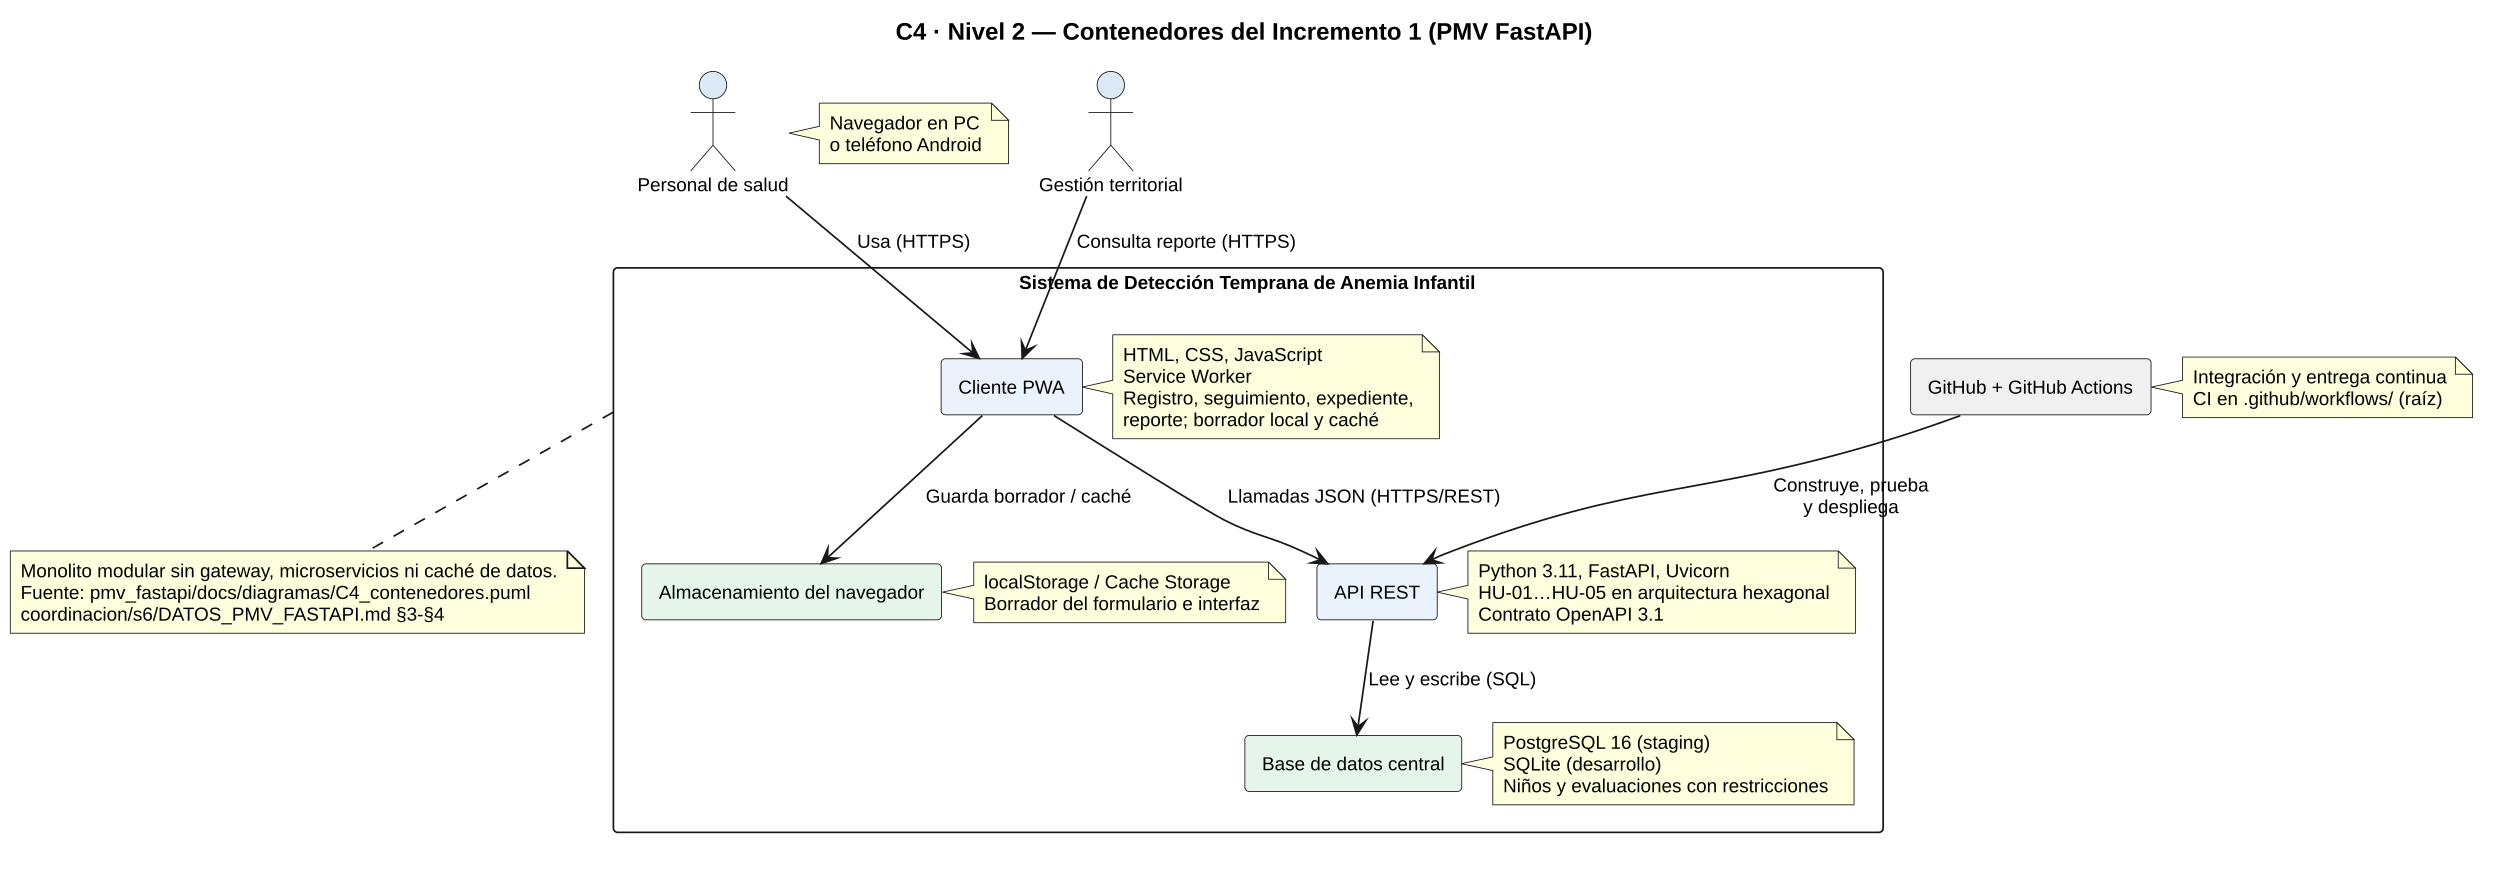
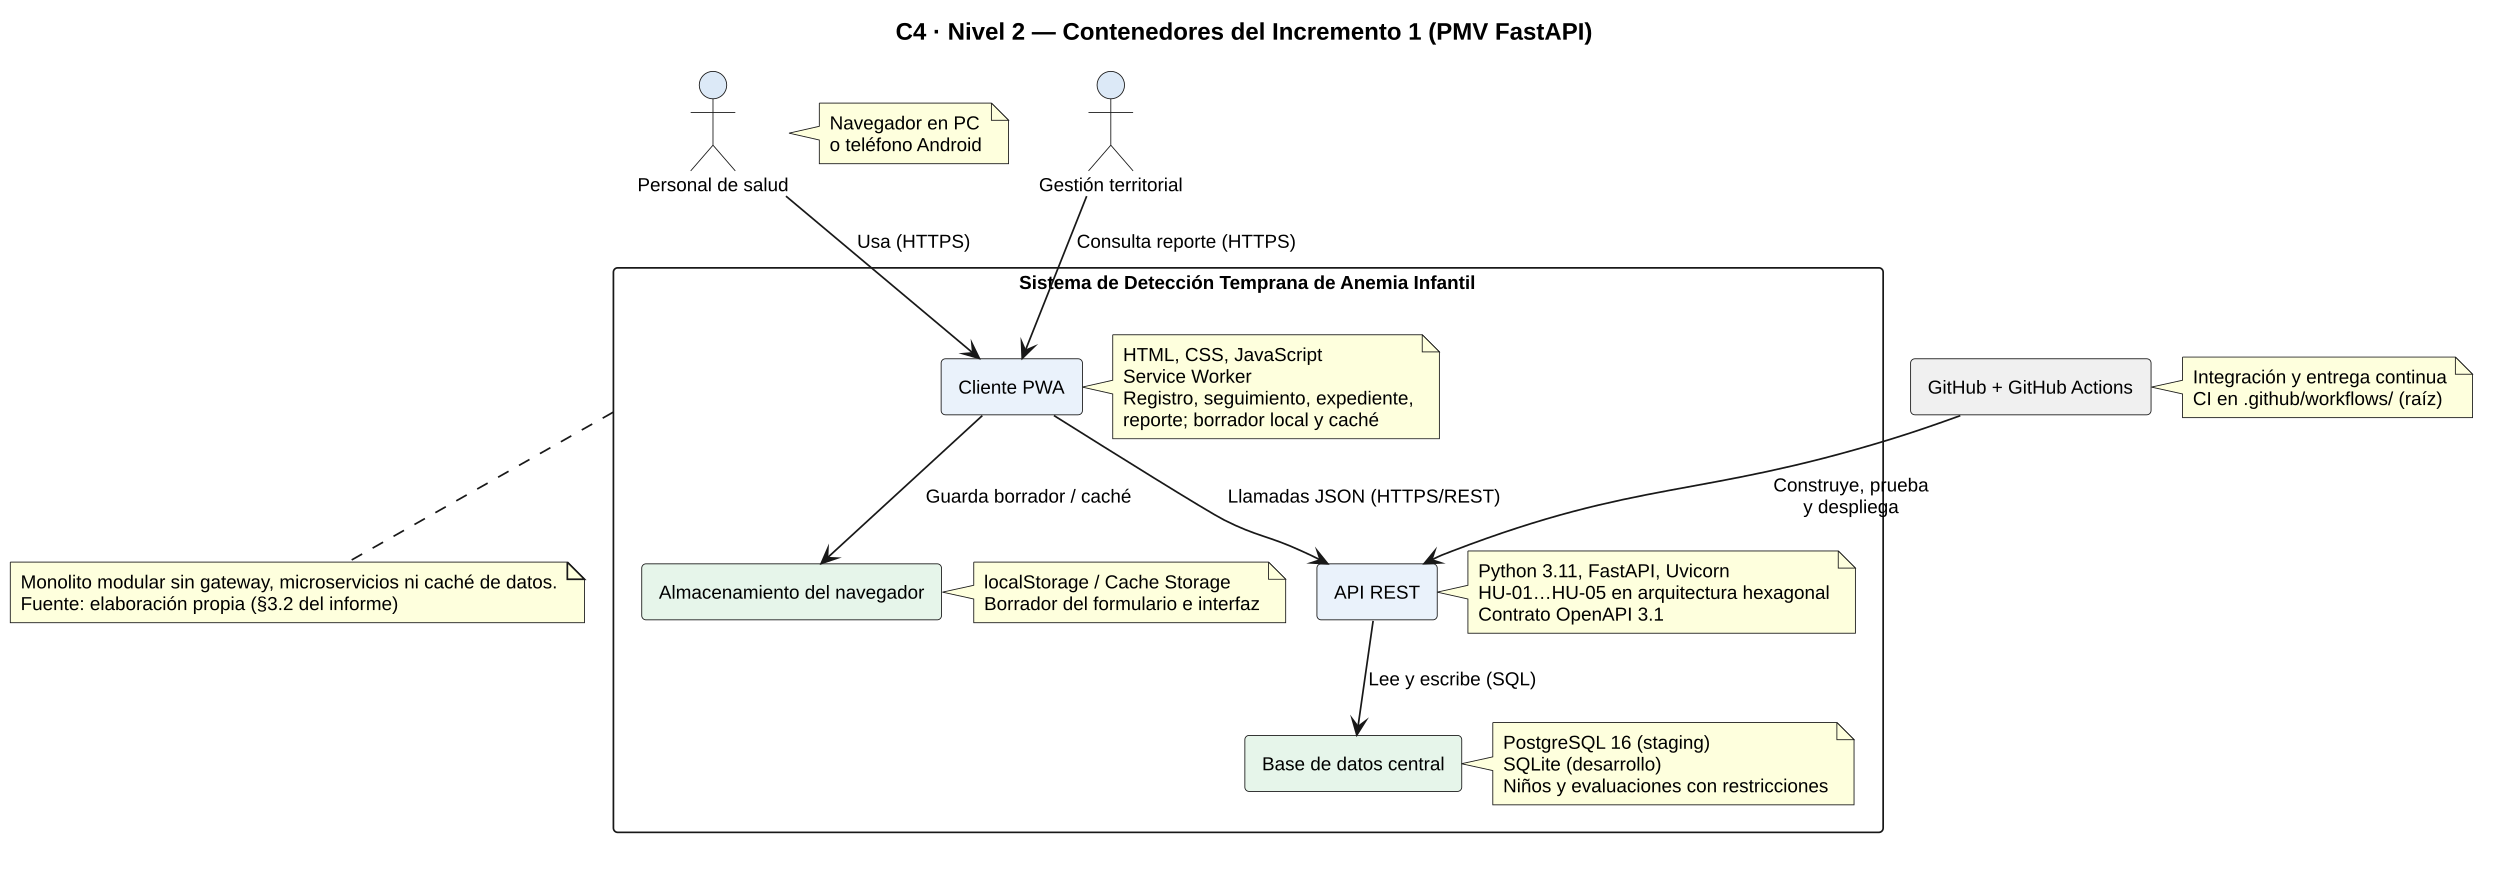
<svg xmlns="http://www.w3.org/2000/svg" version="1.1" data-diagram-type="DESCRIPTION" style="width:1457px;height:509px;background:#FFFFFF;" width="1457px" height="509px" viewBox="0 0 1457 509" zoomAndPan="magnify" preserveAspectRatio="none" contentStyleType="text/css">
  <defs />
  <g font-family="sans-serif" lengthAdjust="spacing">
    <g class="title" data-source-line="8">
      <text x="521.956" y="23.132" fill="#000" font-size="14" textLength="406.089" font-weight="700" font-family="'Arial'">C4 · Nivel 2 — Contenedores del Incremento 1 (PMV FastAPI)</text>
    </g>
    <g class="cluster" data-qualified-name="boundary" id="ent0006" data-source-line="18">
      <rect x="357.5" y="156.099" width="740" height="329" fill="none" style="stroke:#181818;stroke-width:1;" rx="2.5" ry="2.5" />
      <text x="593.934" y="168.417" fill="#000" font-size="11" textLength="267.131" font-weight="700" font-family="'Arial'">Sistema de Detección Temprana de Anemia Infantil</text>
    </g>
    <g class="entity" data-qualified-name="enf" id="ent0001" data-source-line="10">
      <ellipse cx="415.53" cy="49.599" rx="8" ry="8" fill="#DCE9F7" style="stroke:#181818;stroke-width:0.5;" />
      <path d="M415.53,57.599 L415.53,84.599 M402.53,65.599 L428.53,65.599 M415.53,84.599 L402.53,99.599 M415.53,84.599 L428.53,99.599" style="stroke:#181818;stroke-width:0.5;" fill="none" />
      <text x="371.5" y="111.417" fill="#000" font-size="11" textLength="88.059" font-family="'Arial'">Personal de salud</text>
    </g>
    <g class="entity" data-qualified-name="GMN2" id="ent0003" data-source-line="12">
      <path d="M477.5,60.099 L477.5,73.599 L459.832,77.599 L477.5,81.599 L477.5,95.396 A0,0 0 0 0 477.5,95.396 L587.789,95.396 A0,0 0 0 0 587.789,95.396 L587.789,70.099 L577.789,60.099 L477.5,60.099 A0,0 0 0 0 477.5,60.099" style="stroke:#181818;stroke-width:0.5;" fill="#FEFFDD" />
      <path d="M577.789,60.099 L577.789,70.099 L587.789,70.099 L577.789,60.099" style="stroke:#181818;stroke-width:0.5;" fill="#FEFFDD" />
      <text x="483.5" y="75.417" fill="#000" font-size="11" textLength="87.441" font-family="'Arial'">Navegador en PC</text>
      <text x="483.5" y="88.065" fill="#000" font-size="11" textLength="89.289" font-family="'Arial'">o teléfono Android</text>
    </g>
    <g class="entity" data-qualified-name="mic" id="ent0005" data-source-line="16">
      <ellipse cx="647.376" cy="49.599" rx="8" ry="8" fill="#DCE9F7" style="stroke:#181818;stroke-width:0.5;" />
      <path d="M647.376,57.599 L647.376,84.599 M634.376,65.599 L660.376,65.599 M647.376,84.599 L634.376,99.599 M647.376,84.599 L660.376,99.599" style="stroke:#181818;stroke-width:0.5;" fill="none" />
      <text x="605.5" y="111.417" fill="#000" font-size="11" textLength="83.751" font-family="'Arial'">Gestión territorial</text>
    </g>
    <g class="entity" data-qualified-name="ci" id="ent0023" data-source-line="48">
      <rect x="1113.5" y="209.099" width="140.135" height="32.649" fill="#F0F0F0" style="stroke:#181818;stroke-width:0.5;" rx="2.5" ry="2.5" />
      <text x="1123.5" y="229.417" fill="#000" font-size="11" textLength="120.135" font-family="'Arial'">GitHub + GitHub Actions</text>
    </g>
    <g class="entity" data-qualified-name="GMN24" id="ent0025" data-source-line="50">
      <path d="M1272,208.099 L1272,221.599 L1253.781,225.599 L1272,229.599 L1272,243.396 A0,0 0 0 0 1272,243.396 L1440.99,243.396 A0,0 0 0 0 1440.99,243.396 L1440.99,218.099 L1430.99,208.099 L1272,208.099 A0,0 0 0 0 1272,208.099" style="stroke:#181818;stroke-width:0.5;" fill="#FEFFDD" />
      <path d="M1430.99,208.099 L1430.99,218.099 L1440.99,218.099 L1430.99,208.099" style="stroke:#181818;stroke-width:0.5;" fill="#FEFFDD" />
      <text x="1278" y="223.417" fill="#000" font-size="11" textLength="147.99" font-family="'Arial'">Integración y entrega continua</text>
      <text x="1278" y="236.065" fill="#000" font-size="11" textLength="145.492" font-family="'Arial'">CI en .github/workflows/ (raíz)</text>
    </g>
    <g class="entity" data-qualified-name="GMN33" id="ent0034" data-source-line="62">
-       <path d="M6,321.099 L6,369.045 L340.645,369.045 L340.645,331.099 L330.645,321.099 L6,321.099" style="stroke:#181818;stroke-width:0.5;" fill="#FEFFDD" />
-       <path d="M330.645,321.099 L330.645,331.099 L340.645,331.099 L330.645,321.099" style="stroke:#181818;stroke-width:1;" fill="#FEFFDD" />
-       <text x="12" y="336.417" fill="#000" font-size="11" textLength="313.645" font-family="'Arial'">Monolito modular sin gateway, microservicios ni caché de datos.</text>
-       <text x="12" y="349.065" fill="#000" font-size="11" textLength="297.167" font-family="'Arial'">Fuente: pmv_fastapi/docs/diagramas/C4_contenedores.puml</text>
-       <text x="12" y="361.714" fill="#000" font-size="11" textLength="249.439" font-family="'Arial'">coordinacion/s6/DATOS_PMV_FASTAPI.md §3-§4</text>
+       <path d="M6,327.599 L6,362.896 L340.645,362.896 L340.645,337.599 L330.645,327.599 L6,327.599" style="stroke:#181818;stroke-width:0.5;" fill="#FEFFDD" />
+       <path d="M330.645,327.599 L330.645,337.599 L340.645,337.599 L330.645,327.599" style="stroke:#181818;stroke-width:1;" fill="#FEFFDD" />
+       <text x="12" y="342.917" fill="#000" font-size="11" textLength="313.645" font-family="'Arial'">Monolito modular sin gateway, microservicios ni caché de datos.</text>
+       <text x="12" y="355.565" fill="#000" font-size="11" textLength="220.129" font-family="'Arial'">Fuente: elaboración propia (§3.2 del informe)</text>
    </g>
    <g class="entity" data-qualified-name="boundary.pwa" id="ent0007" data-source-line="19">
      <rect x="548.5" y="209.099" width="82.353" height="32.649" fill="#EAF2FB" style="stroke:#181818;stroke-width:0.5;" rx="2.5" ry="2.5" />
      <text x="558.5" y="229.417" fill="#000" font-size="11" textLength="62.353" font-family="'Arial'">Cliente PWA</text>
    </g>
    <g class="entity" data-qualified-name="boundary.GMN8" id="ent0009" data-source-line="21">
      <path d="M648.5,195.099 L648.5,221.599 L630.707,225.599 L648.5,229.599 L648.5,255.694 A0,0 0 0 0 648.5,255.694 L838.877,255.694 A0,0 0 0 0 838.877,255.694 L838.877,205.099 L828.877,195.099 L648.5,195.099 A0,0 0 0 0 648.5,195.099" style="stroke:#181818;stroke-width:0.5;" fill="#FEFFDD" />
      <path d="M828.877,195.099 L828.877,205.099 L838.877,205.099 L828.877,195.099" style="stroke:#181818;stroke-width:0.5;" fill="#FEFFDD" />
      <text x="654.5" y="210.417" fill="#000" font-size="11" textLength="116.139" font-family="'Arial'">HTML, CSS, JavaScript</text>
      <text x="654.5" y="223.065" fill="#000" font-size="11" textLength="75.179" font-family="'Arial'">Service Worker</text>
      <text x="654.5" y="235.714" fill="#000" font-size="11" textLength="169.377" font-family="'Arial'">Registro, seguimiento, expediente,</text>
      <text x="654.5" y="248.363" fill="#000" font-size="11" textLength="149.188" font-family="'Arial'">reporte; borrador local y caché</text>
    </g>
    <g class="entity" data-qualified-name="boundary.local" id="ent0011" data-source-line="27">
      <rect x="374" y="328.599" width="174.709" height="32.649" fill="#E6F5EA" style="stroke:#181818;stroke-width:0.5;" rx="2.5" ry="2.5" />
      <text x="384" y="348.917" fill="#000" font-size="11" textLength="154.709" font-family="'Arial'">Almacenamiento del navegador</text>
    </g>
    <g class="entity" data-qualified-name="boundary.GMN12" id="ent0013" data-source-line="29">
      <path d="M567.5,327.599 L567.5,341.099 L549.227,345.099 L567.5,349.099 L567.5,362.896 A0,0 0 0 0 567.5,362.896 L749.294,362.896 A0,0 0 0 0 749.294,362.896 L749.294,337.599 L739.294,327.599 L567.5,327.599 A0,0 0 0 0 567.5,327.599" style="stroke:#181818;stroke-width:0.5;" fill="#FEFFDD" />
      <path d="M739.294,327.599 L739.294,337.599 L749.294,337.599 L739.294,327.599" style="stroke:#181818;stroke-width:0.5;" fill="#FEFFDD" />
      <text x="573.5" y="342.917" fill="#000" font-size="11" textLength="143.698" font-family="'Arial'">localStorage / Cache Storage</text>
      <text x="573.5" y="355.565" fill="#000" font-size="11" textLength="160.794" font-family="'Arial'">Borrador del formulario e interfaz</text>
    </g>
    <g class="entity" data-qualified-name="boundary.api" id="ent0015" data-source-line="33">
      <rect x="767.5" y="328.599" width="70.123" height="32.649" fill="#EAF2FB" style="stroke:#181818;stroke-width:0.5;" rx="2.5" ry="2.5" />
      <text x="777.5" y="348.917" fill="#000" font-size="11" textLength="50.123" font-family="'Arial'">API REST</text>
    </g>
    <g class="entity" data-qualified-name="boundary.GMN16" id="ent0017" data-source-line="35">
      <path d="M855.5,321.099 L855.5,341.099 L837.516,345.099 L855.5,349.099 L855.5,369.045 A0,0 0 0 0 855.5,369.045 L1081.332,369.045 A0,0 0 0 0 1081.332,369.045 L1081.332,331.099 L1071.332,321.099 L855.5,321.099 A0,0 0 0 0 855.5,321.099" style="stroke:#181818;stroke-width:0.5;" fill="#FEFFDD" />
      <path d="M1071.332,321.099 L1071.332,331.099 L1081.332,331.099 L1071.332,321.099" style="stroke:#181818;stroke-width:0.5;" fill="#FEFFDD" />
      <text x="861.5" y="336.417" fill="#000" font-size="11" textLength="147.345" font-family="'Arial'">Python 3.11, FastAPI, Uvicorn</text>
      <text x="861.5" y="349.065" fill="#000" font-size="11" textLength="204.832" font-family="'Arial'">HU-01…HU-05 en arquitectura hexagonal</text>
      <text x="861.5" y="361.714" fill="#000" font-size="11" textLength="108.233" font-family="'Arial'">Contrato OpenAPI 3.1</text>
    </g>
    <g class="entity" data-qualified-name="boundary.db" id="ent0019" data-source-line="40">
      <rect x="725.5" y="428.599" width="126.401" height="32.649" fill="#E6F5EA" style="stroke:#181818;stroke-width:0.5;" rx="2.5" ry="2.5" />
      <text x="735.5" y="448.917" fill="#000" font-size="11" textLength="106.401" font-family="'Arial'">Base de datos central</text>
    </g>
    <g class="entity" data-qualified-name="boundary.GMN20" id="ent0021" data-source-line="42">
      <path d="M870,421.099 L870,441.099 L851.686,445.099 L870,449.099 L870,469.045 A0,0 0 0 0 870,469.045 L1080.535,469.045 A0,0 0 0 0 1080.535,469.045 L1080.535,431.099 L1070.535,421.099 L870,421.099 A0,0 0 0 0 870,421.099" style="stroke:#181818;stroke-width:0.5;" fill="#FEFFDD" />
      <path d="M1070.535,421.099 L1070.535,431.099 L1080.535,431.099 L1070.535,421.099" style="stroke:#181818;stroke-width:0.5;" fill="#FEFFDD" />
      <text x="876" y="436.417" fill="#000" font-size="11" textLength="121.064" font-family="'Arial'">PostgreSQL 16 (staging)</text>
      <text x="876" y="449.065" fill="#000" font-size="11" textLength="92.313" font-family="'Arial'">SQLite (desarrollo)</text>
      <text x="876" y="461.714" fill="#000" font-size="11" textLength="189.535" font-family="'Arial'">Niños y evaluaciones con restricciones</text>
    </g>
    <g class="link" data-entity-1="ent0001" data-entity-2="ent0007" id="lnk27" data-link-type="dependency">
      <polygon points="570.756,208.871,566.433,200.022,566.926,205.657,561.291,206.15,570.756,208.871" fill="#181818" style="stroke:#181818;stroke-width:1;stroke-linejoin:miter;stroke-miterlimit:10;" />
      <path d="M458.065,114.314 C494.084,144.537 540.162,183.2 566.926,205.657" style="stroke:#181818;stroke-width:1;" fill="none" />
      <text x="499.5" y="144.417" fill="#000" font-size="11" textLength="66" font-family="'Arial'">Usa (HTTPS)</text>
    </g>
    <g class="link" data-entity-1="ent0005" data-entity-2="ent0007" id="lnk28" data-link-type="dependency">
      <polygon points="595.748,208.871,602.788,201.984,597.594,204.224,595.353,199.03,595.748,208.871" fill="#181818" style="stroke:#181818;stroke-width:1;stroke-linejoin:miter;stroke-miterlimit:10;" />
      <path d="M633.312,114.314 C621.305,144.537 606.515,181.767 597.594,204.224" style="stroke:#181818;stroke-width:1;" fill="none" />
      <text x="627.5" y="144.417" fill="#000" font-size="11" textLength="127.762" font-family="'Arial'">Consulta reporte (HTTPS)</text>
    </g>
    <g class="link" data-entity-1="ent0007" data-entity-2="ent0011" id="lnk29" data-link-type="dependency">
      <polygon points="478.568,328.431,487.903,325.292,482.251,325.05,482.493,319.398,478.568,328.431" fill="#181818" style="stroke:#181818;stroke-width:1;stroke-linejoin:miter;stroke-miterlimit:10;" />
      <path d="M572.503,242.202 C548.021,264.675 506.772,302.54 482.251,325.05" style="stroke:#181818;stroke-width:1;" fill="none" />
      <text x="539.5" y="292.917" fill="#000" font-size="11" textLength="119.845" font-family="'Arial'">Guarda borrador / caché</text>
    </g>
    <g class="link" data-entity-1="ent0007" data-entity-2="ent0015" id="lnk30" data-link-type="dependency">
      <polygon points="773.832,328.582,767.639,320.925,769.38,326.307,763.998,328.048,773.832,328.582" fill="#181818" style="stroke:#181818;stroke-width:1;stroke-linejoin:miter;stroke-miterlimit:10;" />
      <path d="M614.22,242.166 C647.425,263.028 703.447,298.035 713.5,303.099 C732.738,312.79 738.93,312.098 758.5,321.099 C763.512,323.404 764.316,323.718 769.38,326.307" style="stroke:#181818;stroke-width:1;" fill="none" />
      <text x="715.5" y="292.917" fill="#000" font-size="11" textLength="158.92" font-family="'Arial'">Llamadas JSON (HTTPS/REST)</text>
    </g>
    <g class="link" data-entity-1="ent0015" data-entity-2="ent0019" id="lnk31" data-link-type="dependency">
      <polygon points="790.744,428.392,795.976,420.048,791.451,423.443,788.057,418.917,790.744,428.392" fill="#181818" style="stroke:#181818;stroke-width:1;stroke-linejoin:miter;stroke-miterlimit:10;" />
      <path d="M800.251,361.844 C797.638,380.132 794.061,405.171 791.451,423.443" style="stroke:#181818;stroke-width:1;" fill="none" />
      <text x="797.5" y="399.417" fill="#000" font-size="11" textLength="97.818" font-family="'Arial'">Lee y escribe (SQL)</text>
    </g>
    <g class="link" data-entity-1="ent0023" data-entity-2="ent0015" id="lnk32" data-link-type="dependency">
      <polygon points="829.979,328.495,839.818,328.037,834.449,326.254,836.231,320.885,829.979,328.495" fill="#181818" style="stroke:#181818;stroke-width:1;stroke-linejoin:miter;stroke-miterlimit:10;" />
      <path d="M1142.464,242.232 C1129.453,246.954 1114.952,251.975 1101.5,256.099 C989.679,290.378 955.726,279.282 846.5,321.099 C841.026,323.194 839.825,323.558 834.449,326.254" style="stroke:#181818;stroke-width:1;" fill="none" />
      <text x="1033.5" y="286.417" fill="#000" font-size="11" textLength="90.498" font-family="'Arial'">Construye, prueba</text>
      <text x="1050.924" y="299.065" fill="#000" font-size="11" textLength="55.65" font-family="'Arial'">y despliega</text>
    </g>
    <g class="link" data-entity-1="ent0006" data-entity-2="ent0034" id="lnk35" data-link-type="association">
-       <path d="M357.331,240.252 C356.033,240.985 354.693,241.742 353.314,242.521 C350.556,244.079 347.642,245.725 344.594,247.447 C332.403,254.334 318.066,262.433 302.965,270.963 C272.764,288.024 239.511,306.809 214.268,321.069" style="stroke:#181818;stroke-width:1;stroke-dasharray:7,7;" fill="none" />
+       <path d="M357.338,240.248 C357.163,240.347 356.987,240.446 356.81,240.546 C356.456,240.746 356.099,240.948 355.739,241.151 C354.3,241.964 352.814,242.803 351.284,243.668 C348.223,245.397 344.987,247.225 341.602,249.137 C328.063,256.786 312.147,265.776 295.601,275.123 C262.508,293.818 226.893,313.937 202.719,327.593" style="stroke:#181818;stroke-width:1;stroke-dasharray:7,7;" fill="none" />
    </g>
  </g>
</svg>
